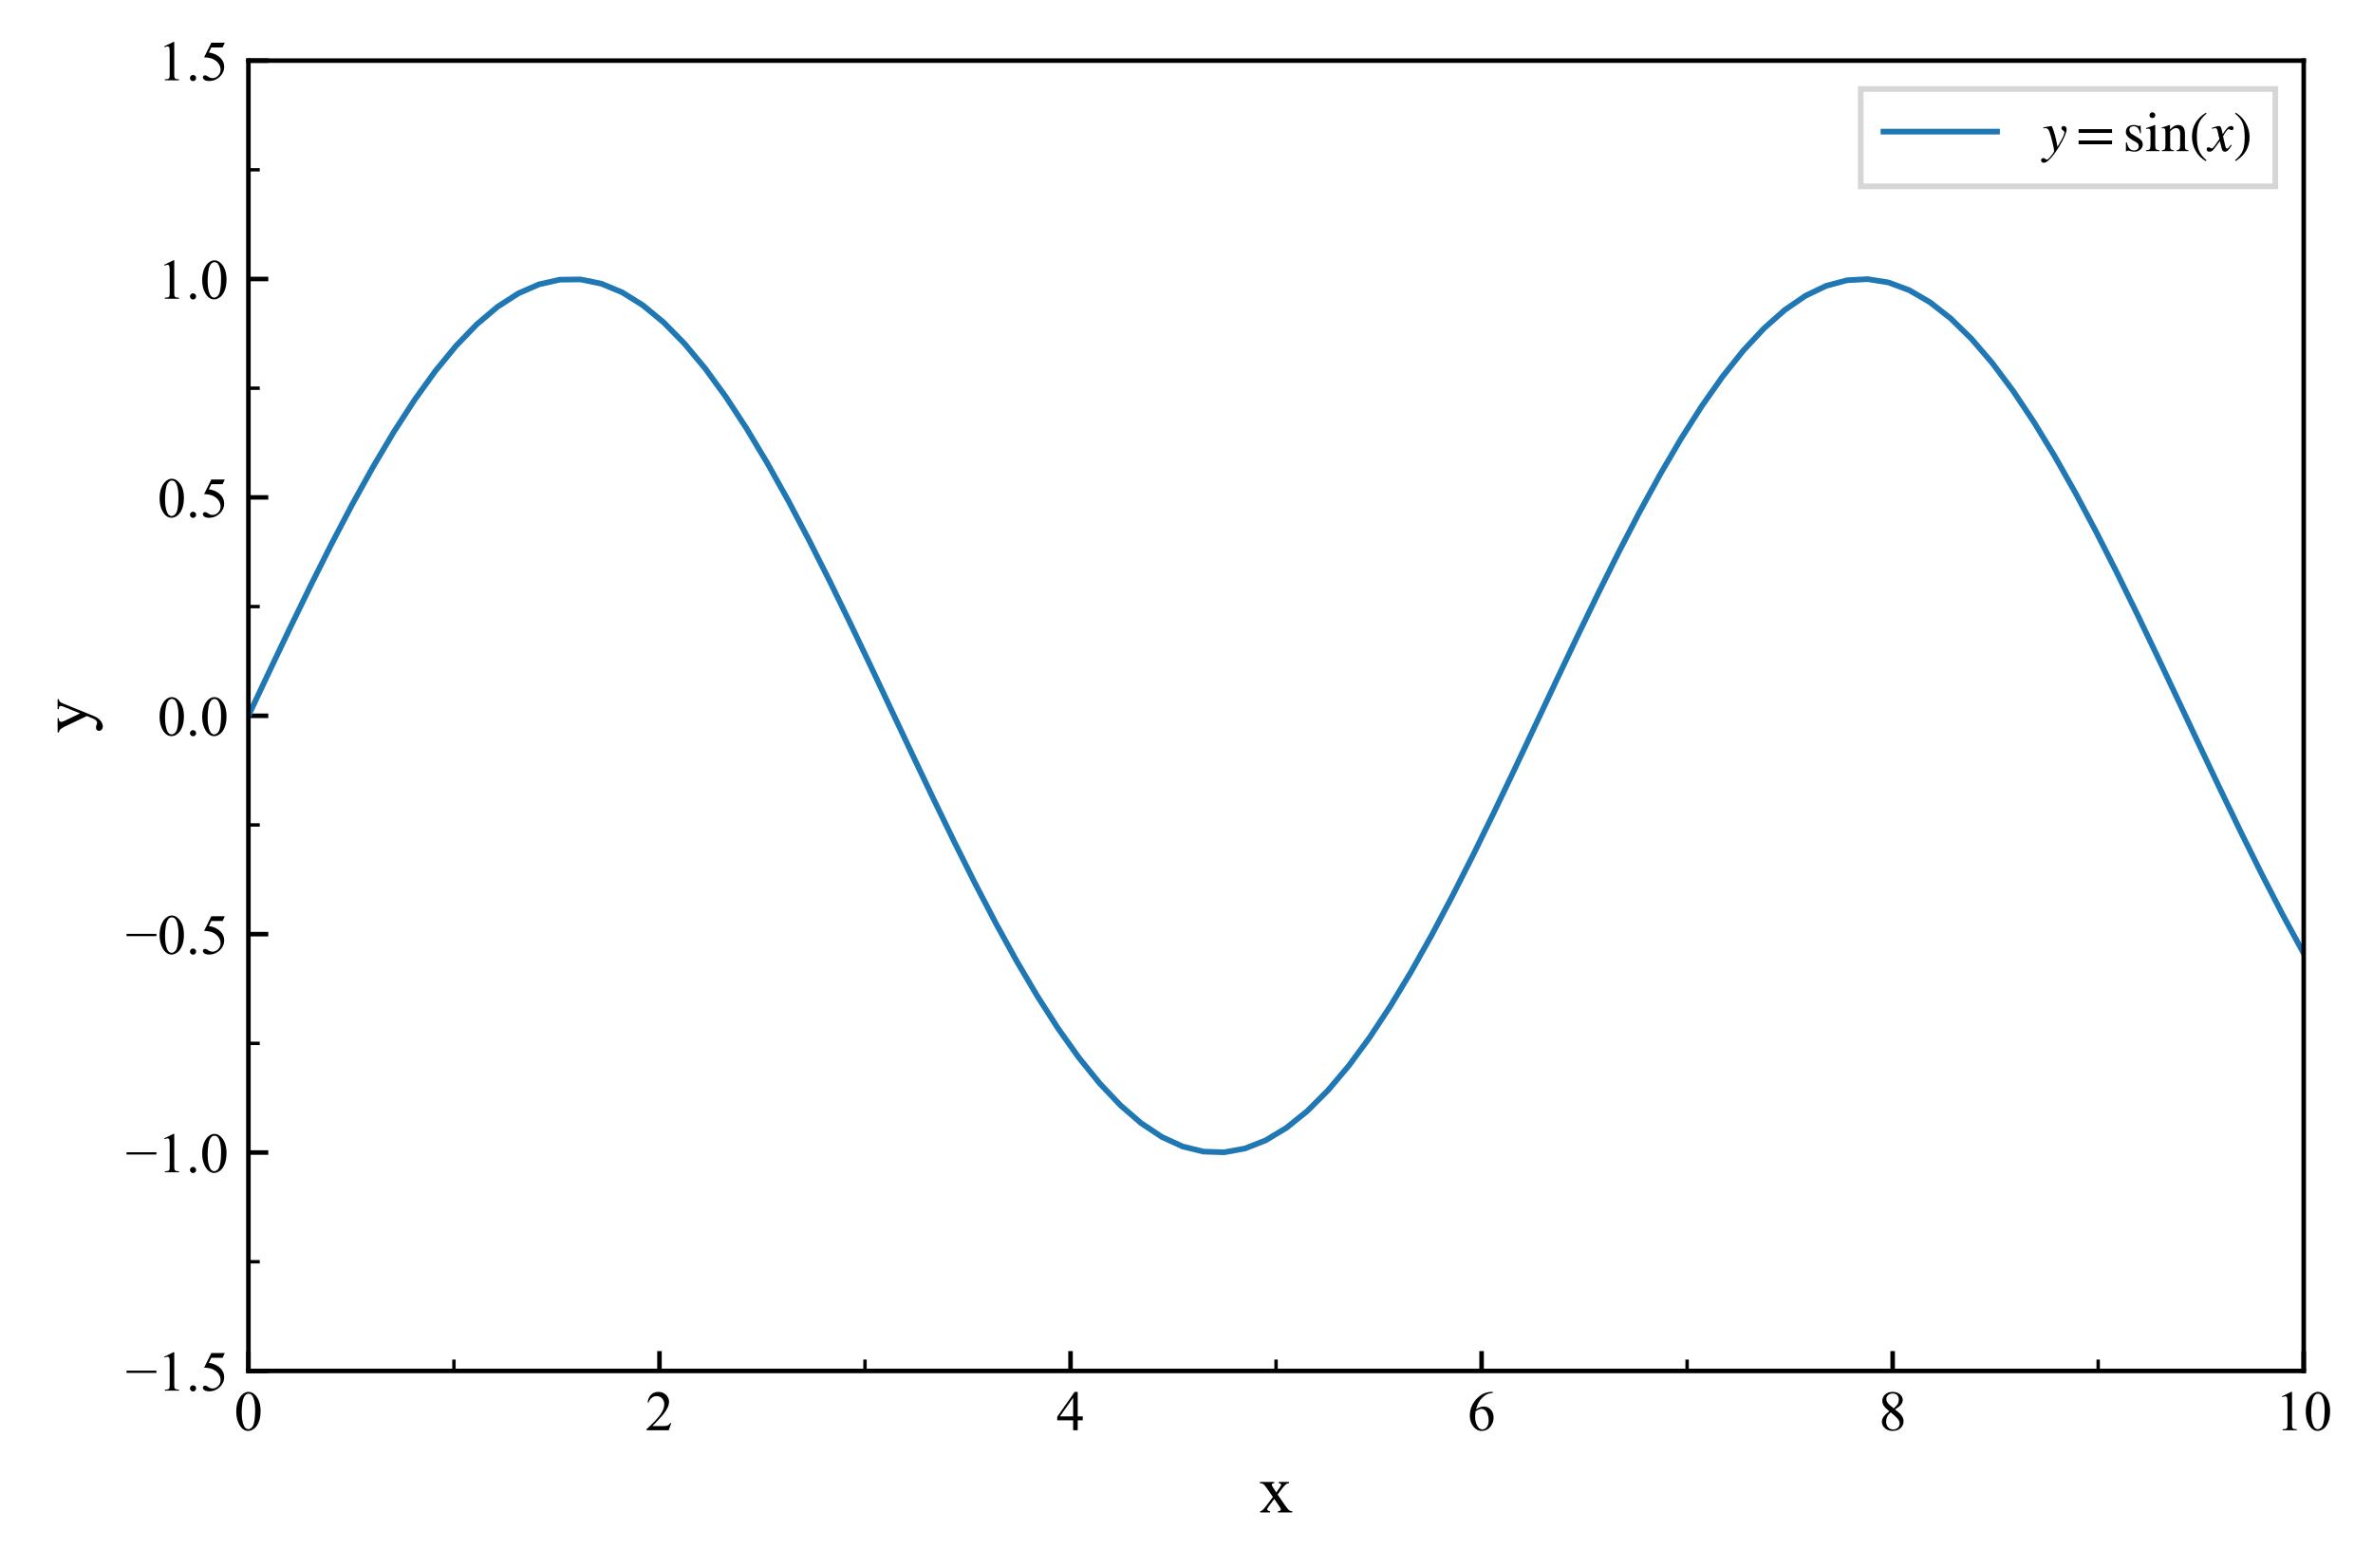
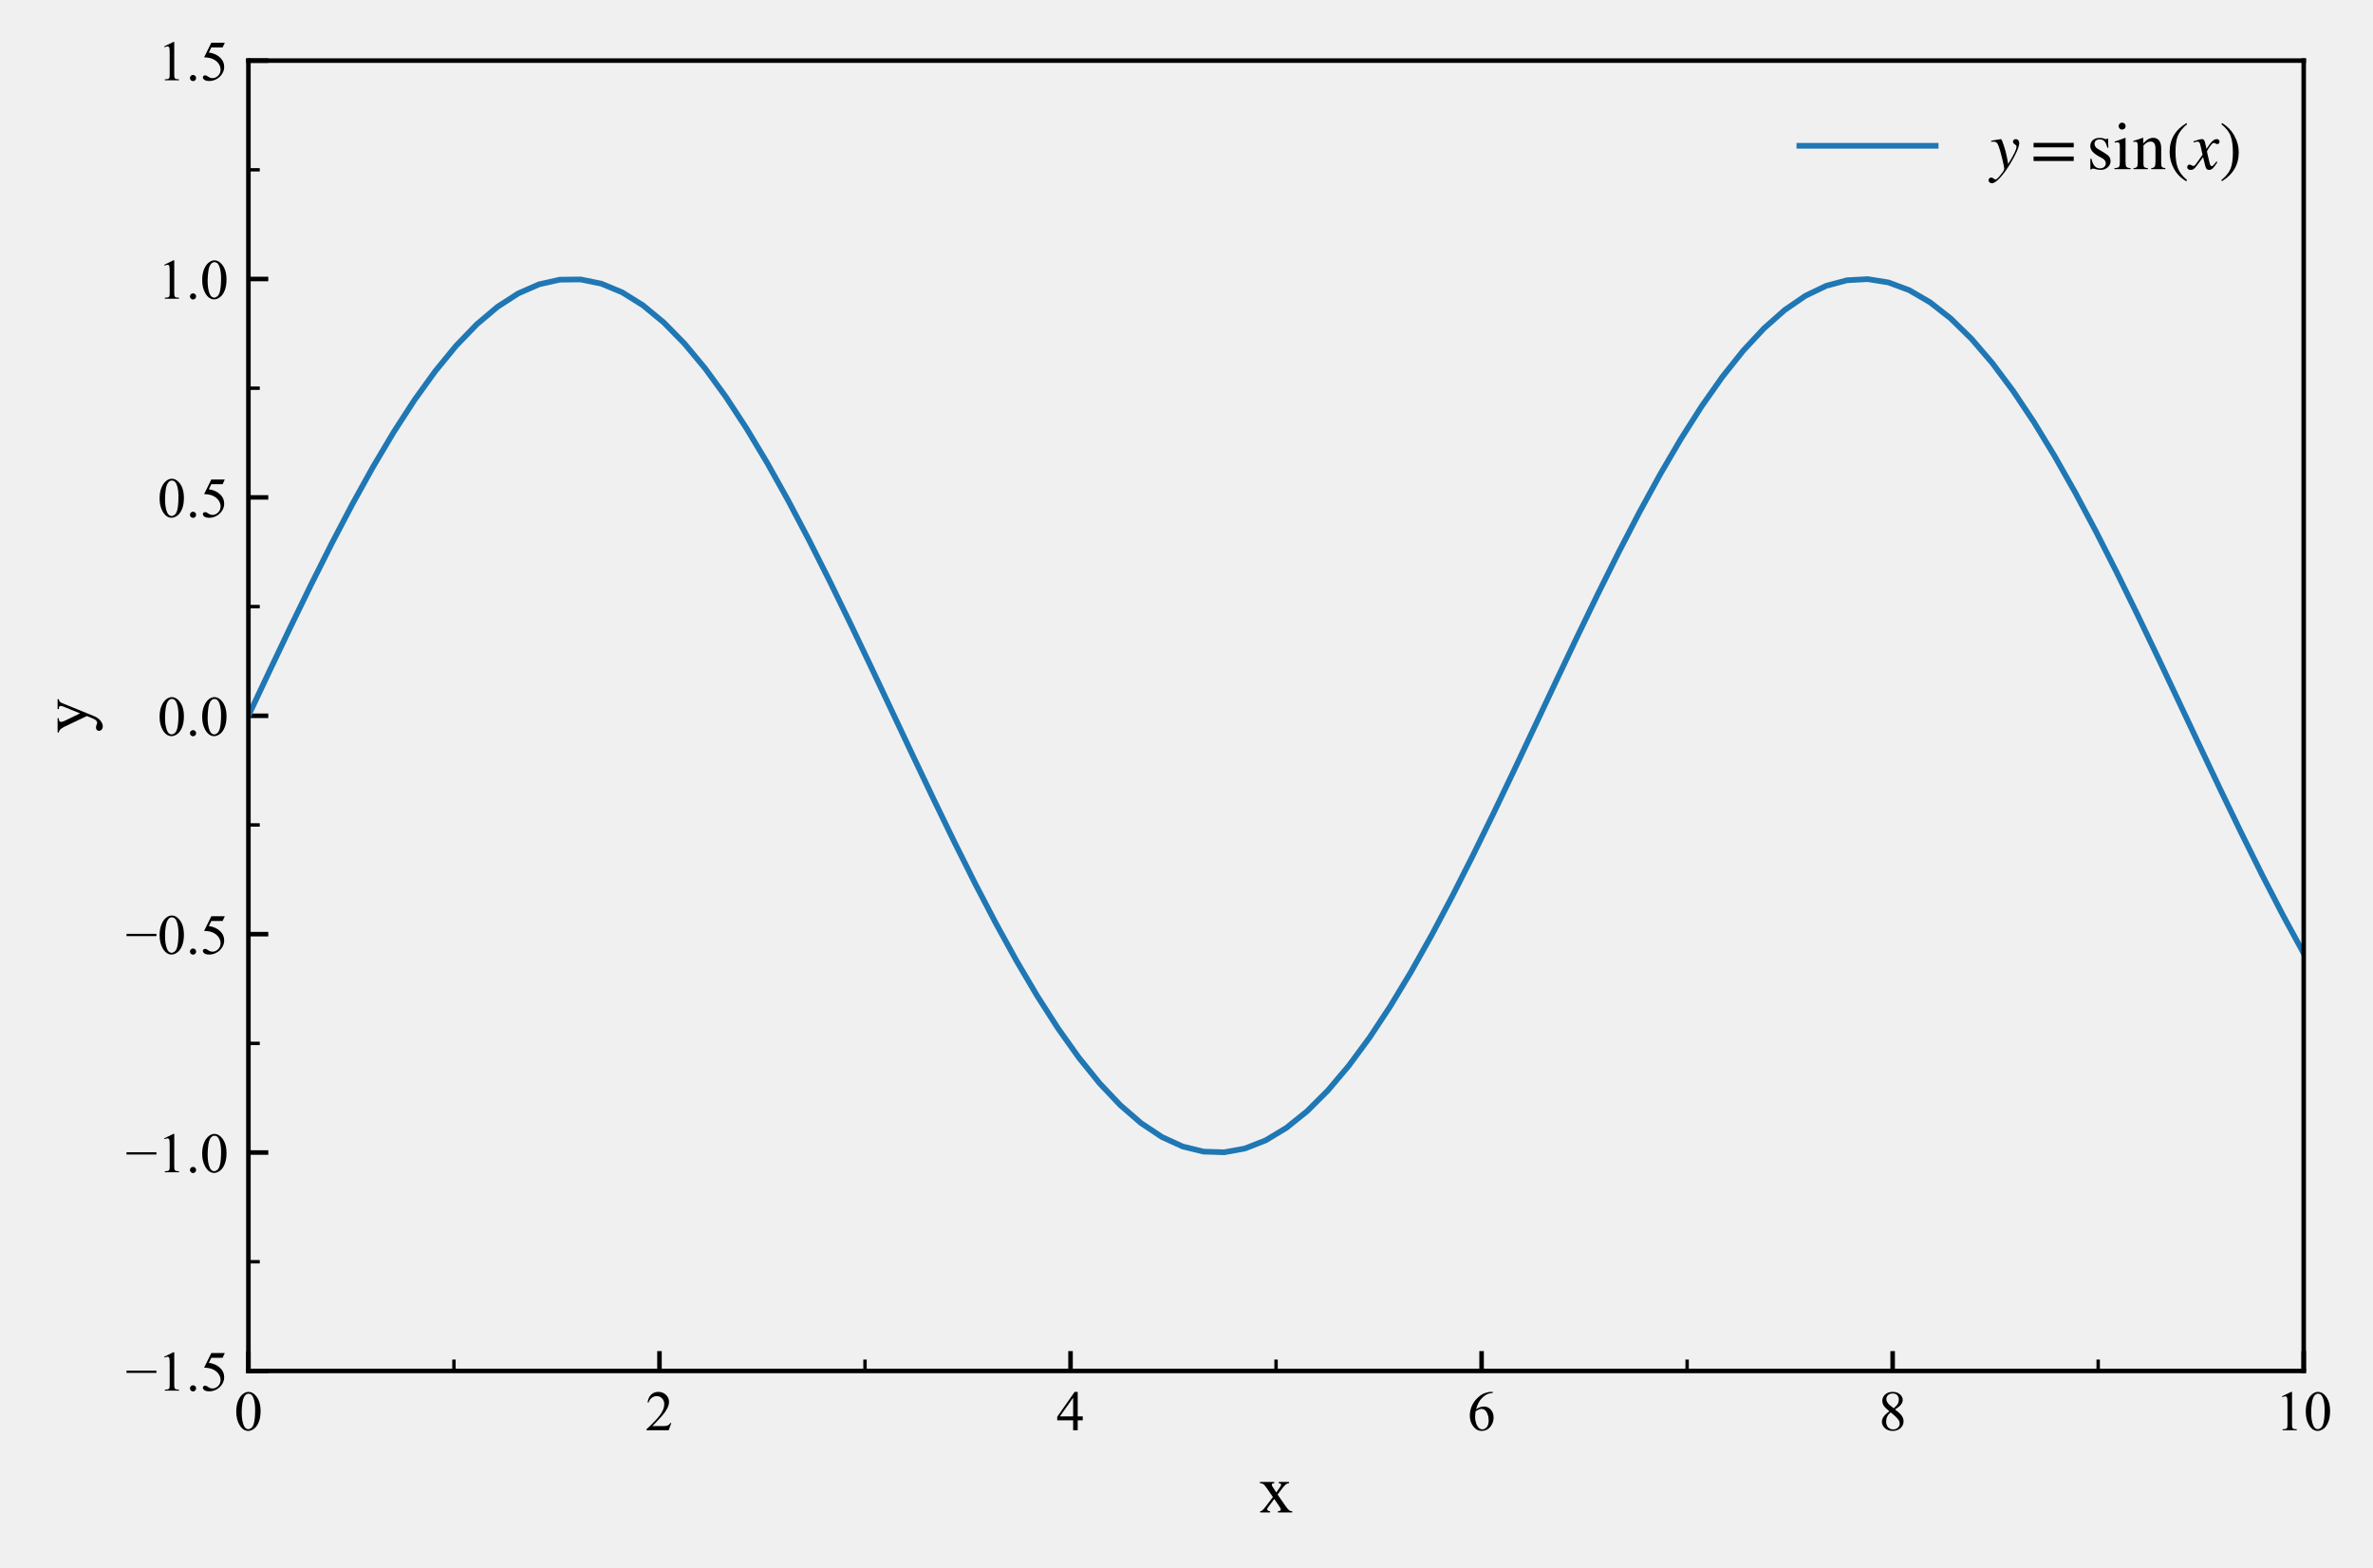
<svg xmlns="http://www.w3.org/2000/svg" xmlns:xlink="http://www.w3.org/1999/xlink" width="417.82pt" height="276.079pt" viewBox="0 0 417.82 276.079" version="1.1">
  <defs>
    <style type="text/css">*{stroke-linejoin: round; stroke-linecap: butt}</style>
  </defs>
  <g id="figure_1">
    <g id="patch_1">
-       <path d="M 0 276.079  L 417.82 276.079  L 417.82 0  L 0 0  z " style="fill: #ffffff" />
+       <path d="M 0 276.079  L 417.82 276.079  L 417.82 0  L 0 0  L 0 276.079  z " style="fill: none" />
    </g>
    <g id="axes_1">
      <g id="patch_2">
-         <path d="M 43.738 241.396  L 405.62 241.396  L 405.62 10.672  L 43.738 10.672  z " style="fill: #ffffff" />
+         <path d="M 43.738 241.396  L 405.62 241.396  L 405.62 10.672  L 43.738 10.672  L 43.738 241.396  z " style="fill: none" />
      </g>
      <g id="matplotlib.axis_1">
        <g id="xtick_1">
          <g id="line2d_1">
            <defs>
-               <path id="mc28b25ee47" d="M 0 0  L 0 -3.5  " style="stroke: #000000; stroke-width: 0.8" />
-             </defs>
-             <g>
-               <use xlink:href="#mc28b25ee47" x="43.738" y="241.396" style="stroke: #000000; stroke-width: 0.8" />
+               <path id="mc86ed6f1ec" d="M 0 0  L 0 -3.5  " style="stroke: #000000; stroke-width: 0.8" />
+             </defs>
+             <g>
+               <use xlink:href="#mc86ed6f1ec" x="43.738" y="241.396" style="stroke: #000000; stroke-width: 0.8" />
            </g>
          </g>
          <g id="text_1">
            <g transform="translate(41.23844 251.8402) scale(0.1 -0.1)">
              <defs>
                <path id="TimesNewRomanPSMT-30" d="M 231 2094  Q 231 2819 450 3342  Q 669 3866 1031 4122  Q 1313 4325 1613 4325  Q 2100 4325 2488 3828  Q 2972 3213 2972 2159  Q 2972 1422 2759 906  Q 2547 391 2217 158  Q 1888 -75 1581 -75  Q 975 -75 572 641  Q 231 1244 231 2094  z M 844 2016  Q 844 1141 1059 588  Q 1238 122 1591 122  Q 1759 122 1940 273  Q 2122 425 2216 781  Q 2359 1319 2359 2297  Q 2359 3022 2209 3506  Q 2097 3866 1919 4016  Q 1791 4119 1609 4119  Q 1397 4119 1231 3928  Q 1006 3669 925 3112  Q 844 2556 844 2016  z " transform="scale(0.015625)" />
              </defs>
              <use xlink:href="#TimesNewRomanPSMT-30" />
            </g>
          </g>
        </g>
        <g id="xtick_2">
          <g id="line2d_2">
            <g>
-               <use xlink:href="#mc28b25ee47" x="116.115" y="241.396" style="stroke: #000000; stroke-width: 0.8" />
+               <use xlink:href="#mc86ed6f1ec" x="116.115" y="241.396" style="stroke: #000000; stroke-width: 0.8" />
            </g>
          </g>
          <g id="text_2">
            <g transform="translate(113.6148 251.8402) scale(0.1 -0.1)">
              <defs>
                <path id="TimesNewRomanPSMT-32" d="M 2934 816  L 2638 0  L 138 0  L 138 116  Q 1241 1122 1691 1759  Q 2141 2397 2141 2925  Q 2141 3328 1894 3587  Q 1647 3847 1303 3847  Q 991 3847 742 3664  Q 494 3481 375 3128  L 259 3128  Q 338 3706 661 4015  Q 984 4325 1469 4325  Q 1984 4325 2329 3994  Q 2675 3663 2675 3213  Q 2675 2891 2525 2569  Q 2294 2063 1775 1497  Q 997 647 803 472  L 1909 472  Q 2247 472 2383 497  Q 2519 522 2628 598  Q 2738 675 2819 816  L 2934 816  z " transform="scale(0.015625)" />
              </defs>
              <use xlink:href="#TimesNewRomanPSMT-32" />
            </g>
          </g>
        </g>
        <g id="xtick_3">
          <g id="line2d_3">
            <g>
-               <use xlink:href="#mc28b25ee47" x="188.491" y="241.396" style="stroke: #000000; stroke-width: 0.8" />
+               <use xlink:href="#mc86ed6f1ec" x="188.491" y="241.396" style="stroke: #000000; stroke-width: 0.8" />
            </g>
          </g>
          <g id="text_3">
            <g transform="translate(185.9912 251.8402) scale(0.1 -0.1)">
              <defs>
                <path id="TimesNewRomanPSMT-34" d="M 2978 1563  L 2978 1119  L 2409 1119  L 2409 0  L 1894 0  L 1894 1119  L 100 1119  L 100 1519  L 2066 4325  L 2409 4325  L 2409 1563  L 2978 1563  z M 1894 1563  L 1894 3666  L 406 1563  L 1894 1563  z " transform="scale(0.015625)" />
              </defs>
              <use xlink:href="#TimesNewRomanPSMT-34" />
            </g>
          </g>
        </g>
        <g id="xtick_4">
          <g id="line2d_4">
            <g>
-               <use xlink:href="#mc28b25ee47" x="260.868" y="241.396" style="stroke: #000000; stroke-width: 0.8" />
+               <use xlink:href="#mc86ed6f1ec" x="260.868" y="241.396" style="stroke: #000000; stroke-width: 0.8" />
            </g>
          </g>
          <g id="text_4">
            <g transform="translate(258.3675 251.8402) scale(0.1 -0.1)">
              <defs>
                <path id="TimesNewRomanPSMT-36" d="M 2869 4325  L 2869 4209  Q 2456 4169 2195 4045  Q 1934 3922 1679 3669  Q 1425 3416 1258 3105  Q 1091 2794 978 2366  Q 1428 2675 1881 2675  Q 2316 2675 2634 2325  Q 2953 1975 2953 1425  Q 2953 894 2631 456  Q 2244 -75 1606 -75  Q 1172 -75 869 213  Q 275 772 275 1663  Q 275 2231 503 2743  Q 731 3256 1154 3653  Q 1578 4050 1965 4187  Q 2353 4325 2688 4325  L 2869 4325  z M 925 2138  Q 869 1716 869 1456  Q 869 1156 980 804  Q 1091 453 1309 247  Q 1469 100 1697 100  Q 1969 100 2183 356  Q 2397 613 2397 1088  Q 2397 1622 2184 2012  Q 1972 2403 1581 2403  Q 1463 2403 1327 2353  Q 1191 2303 925 2138  z " transform="scale(0.015625)" />
              </defs>
              <use xlink:href="#TimesNewRomanPSMT-36" />
            </g>
          </g>
        </g>
        <g id="xtick_5">
          <g id="line2d_5">
            <g>
-               <use xlink:href="#mc28b25ee47" x="333.244" y="241.396" style="stroke: #000000; stroke-width: 0.8" />
+               <use xlink:href="#mc86ed6f1ec" x="333.244" y="241.396" style="stroke: #000000; stroke-width: 0.8" />
            </g>
          </g>
          <g id="text_5">
            <g transform="translate(330.7439 251.8402) scale(0.1 -0.1)">
              <defs>
                <path id="TimesNewRomanPSMT-38" d="M 1228 2134  Q 725 2547 579 2797  Q 434 3047 434 3316  Q 434 3728 753 4026  Q 1072 4325 1600 4325  Q 2113 4325 2425 4047  Q 2738 3769 2738 3413  Q 2738 3175 2569 2928  Q 2400 2681 1866 2347  Q 2416 1922 2594 1678  Q 2831 1359 2831 1006  Q 2831 559 2490 242  Q 2150 -75 1597 -75  Q 994 -75 656 303  Q 388 606 388 966  Q 388 1247 577 1523  Q 766 1800 1228 2134  z M 1719 2469  Q 2094 2806 2194 3001  Q 2294 3197 2294 3444  Q 2294 3772 2109 3958  Q 1925 4144 1606 4144  Q 1288 4144 1088 3959  Q 888 3775 888 3528  Q 888 3366 970 3203  Q 1053 3041 1206 2894  L 1719 2469  z M 1375 2016  Q 1116 1797 991 1539  Q 866 1281 866 981  Q 866 578 1086 336  Q 1306 94 1647 94  Q 1984 94 2187 284  Q 2391 475 2391 747  Q 2391 972 2272 1150  Q 2050 1481 1375 2016  z " transform="scale(0.015625)" />
              </defs>
              <use xlink:href="#TimesNewRomanPSMT-38" />
            </g>
          </g>
        </g>
        <g id="xtick_6">
          <g id="line2d_6">
            <g>
-               <use xlink:href="#mc28b25ee47" x="405.62" y="241.396" style="stroke: #000000; stroke-width: 0.8" />
+               <use xlink:href="#mc86ed6f1ec" x="405.62" y="241.396" style="stroke: #000000; stroke-width: 0.8" />
            </g>
          </g>
          <g id="text_6">
            <g transform="translate(400.6203 251.8402) scale(0.1 -0.1)">
              <defs>
                <path id="TimesNewRomanPSMT-31" d="M 750 3822  L 1781 4325  L 1884 4325  L 1884 747  Q 1884 391 1914 303  Q 1944 216 2037 169  Q 2131 122 2419 116  L 2419 0  L 825 0  L 825 116  Q 1125 122 1212 167  Q 1300 213 1334 289  Q 1369 366 1369 747  L 1369 3034  Q 1369 3497 1338 3628  Q 1316 3728 1258 3775  Q 1200 3822 1119 3822  Q 1003 3822 797 3725  L 750 3822  z " transform="scale(0.015625)" />
              </defs>
              <use xlink:href="#TimesNewRomanPSMT-31" />
              <use xlink:href="#TimesNewRomanPSMT-30" transform="translate(50 0)" />
            </g>
          </g>
        </g>
        <g id="xtick_7">
          <g id="line2d_7">
            <defs>
-               <path id="m0ced764f3e" d="M 0 0  L 0 -2  " style="stroke: #000000; stroke-width: 0.6" />
-             </defs>
-             <g>
-               <use xlink:href="#m0ced764f3e" x="79.927" y="241.396" style="stroke: #000000; stroke-width: 0.6" />
+               <path id="ma072819c16" d="M 0 0  L 0 -2  " style="stroke: #000000; stroke-width: 0.6" />
+             </defs>
+             <g>
+               <use xlink:href="#ma072819c16" x="79.927" y="241.396" style="stroke: #000000; stroke-width: 0.6" />
            </g>
          </g>
        </g>
        <g id="xtick_8">
          <g id="line2d_8">
            <g>
-               <use xlink:href="#m0ced764f3e" x="152.303" y="241.396" style="stroke: #000000; stroke-width: 0.6" />
+               <use xlink:href="#ma072819c16" x="152.303" y="241.396" style="stroke: #000000; stroke-width: 0.6" />
            </g>
          </g>
        </g>
        <g id="xtick_9">
          <g id="line2d_9">
            <g>
-               <use xlink:href="#m0ced764f3e" x="224.679" y="241.396" style="stroke: #000000; stroke-width: 0.6" />
+               <use xlink:href="#ma072819c16" x="224.679" y="241.396" style="stroke: #000000; stroke-width: 0.6" />
            </g>
          </g>
        </g>
        <g id="xtick_10">
          <g id="line2d_10">
            <g>
-               <use xlink:href="#m0ced764f3e" x="297.056" y="241.396" style="stroke: #000000; stroke-width: 0.6" />
+               <use xlink:href="#ma072819c16" x="297.056" y="241.396" style="stroke: #000000; stroke-width: 0.6" />
            </g>
          </g>
        </g>
        <g id="xtick_11">
          <g id="line2d_11">
            <g>
-               <use xlink:href="#m0ced764f3e" x="369.432" y="241.396" style="stroke: #000000; stroke-width: 0.6" />
+               <use xlink:href="#ma072819c16" x="369.432" y="241.396" style="stroke: #000000; stroke-width: 0.6" />
            </g>
          </g>
        </g>
        <g id="text_7">
          <g transform="translate(221.6794 266.3118) scale(0.12 -0.12)">
            <defs>
              <path id="TimesNewRomanPSMT-78" d="M 84 2863  L 1431 2863  L 1431 2747  Q 1303 2747 1251 2703  Q 1200 2659 1200 2588  Q 1200 2513 1309 2356  Q 1344 2306 1413 2200  L 1616 1875  L 1850 2200  Q 2075 2509 2075 2591  Q 2075 2656 2022 2701  Q 1969 2747 1850 2747  L 1850 2863  L 2819 2863  L 2819 2747  Q 2666 2738 2553 2663  Q 2400 2556 2134 2200  L 1744 1678  L 2456 653  Q 2719 275 2831 198  Q 2944 122 3122 113  L 3122 0  L 1772 0  L 1772 113  Q 1913 113 1991 175  Q 2050 219 2050 291  Q 2050 363 1850 653  L 1431 1266  L 972 653  Q 759 369 759 316  Q 759 241 829 180  Q 900 119 1041 113  L 1041 0  L 106 0  L 106 113  Q 219 128 303 191  Q 422 281 703 653  L 1303 1450  L 759 2238  Q 528 2575 401 2661  Q 275 2747 84 2747  L 84 2863  z " transform="scale(0.015625)" />
            </defs>
            <use xlink:href="#TimesNewRomanPSMT-78" />
          </g>
        </g>
      </g>
      <g id="matplotlib.axis_2">
        <g id="ytick_1">
          <g id="line2d_12">
            <defs>
-               <path id="m8140460aea" d="M 0 0  L 3.5 0  " style="stroke: #000000; stroke-width: 0.8" />
-             </defs>
-             <g>
-               <use xlink:href="#m8140460aea" x="43.738" y="241.396" style="stroke: #000000; stroke-width: 0.8" />
+               <path id="m473daa9d2e" d="M 0 0  L 3.5 0  " style="stroke: #000000; stroke-width: 0.8" />
+             </defs>
+             <g>
+               <use xlink:href="#m473daa9d2e" x="43.738" y="241.396" style="stroke: #000000; stroke-width: 0.8" />
            </g>
          </g>
          <g id="text_8">
            <g transform="translate(22.09937 244.8683) scale(0.1 -0.1)">
              <defs>
                <path id="TimesNewRomanPSMT-2212" d="M 3484 2000  L 116 2000  L 116 2256  L 3484 2256  L 3484 2000  z " transform="scale(0.015625)" />
                <path id="TimesNewRomanPSMT-2e" d="M 800 606  Q 947 606 1047 504  Q 1147 403 1147 259  Q 1147 116 1045 14  Q 944 -88 800 -88  Q 656 -88 554 14  Q 453 116 453 259  Q 453 406 554 506  Q 656 606 800 606  z " transform="scale(0.015625)" />
                <path id="TimesNewRomanPSMT-35" d="M 2778 4238  L 2534 3706  L 1259 3706  L 981 3138  Q 1809 3016 2294 2522  Q 2709 2097 2709 1522  Q 2709 1188 2573 903  Q 2438 619 2231 419  Q 2025 219 1772 97  Q 1413 -75 1034 -75  Q 653 -75 479 54  Q 306 184 306 341  Q 306 428 378 495  Q 450 563 559 563  Q 641 563 702 538  Q 763 513 909 409  Q 1144 247 1384 247  Q 1750 247 2026 523  Q 2303 800 2303 1197  Q 2303 1581 2056 1914  Q 1809 2247 1375 2428  Q 1034 2569 447 2591  L 1259 4238  L 2778 4238  z " transform="scale(0.015625)" />
              </defs>
              <use xlink:href="#TimesNewRomanPSMT-2212" />
              <use xlink:href="#TimesNewRomanPSMT-31" transform="translate(56.39648 0)" />
              <use xlink:href="#TimesNewRomanPSMT-2e" transform="translate(106.3965 0)" />
              <use xlink:href="#TimesNewRomanPSMT-35" transform="translate(131.3965 0)" />
            </g>
          </g>
        </g>
        <g id="ytick_2">
          <g id="line2d_13">
            <g>
-               <use xlink:href="#m8140460aea" x="43.738" y="202.942" style="stroke: #000000; stroke-width: 0.8" />
+               <use xlink:href="#m473daa9d2e" x="43.738" y="202.942" style="stroke: #000000; stroke-width: 0.8" />
            </g>
          </g>
          <g id="text_9">
            <g transform="translate(22.09937 206.4142) scale(0.1 -0.1)">
              <use xlink:href="#TimesNewRomanPSMT-2212" />
              <use xlink:href="#TimesNewRomanPSMT-31" transform="translate(56.39648 0)" />
              <use xlink:href="#TimesNewRomanPSMT-2e" transform="translate(106.3965 0)" />
              <use xlink:href="#TimesNewRomanPSMT-30" transform="translate(131.3965 0)" />
            </g>
          </g>
        </g>
        <g id="ytick_3">
          <g id="line2d_14">
            <g>
-               <use xlink:href="#m8140460aea" x="43.738" y="164.488" style="stroke: #000000; stroke-width: 0.8" />
+               <use xlink:href="#m473daa9d2e" x="43.738" y="164.488" style="stroke: #000000; stroke-width: 0.8" />
            </g>
          </g>
          <g id="text_10">
            <g transform="translate(22.09937 167.9601) scale(0.1 -0.1)">
              <use xlink:href="#TimesNewRomanPSMT-2212" />
              <use xlink:href="#TimesNewRomanPSMT-30" transform="translate(56.39648 0)" />
              <use xlink:href="#TimesNewRomanPSMT-2e" transform="translate(106.3965 0)" />
              <use xlink:href="#TimesNewRomanPSMT-35" transform="translate(131.3965 0)" />
            </g>
          </g>
        </g>
        <g id="ytick_4">
          <g id="line2d_15">
            <g>
-               <use xlink:href="#m8140460aea" x="43.738" y="126.034" style="stroke: #000000; stroke-width: 0.8" />
+               <use xlink:href="#m473daa9d2e" x="43.738" y="126.034" style="stroke: #000000; stroke-width: 0.8" />
            </g>
          </g>
          <g id="text_11">
            <g transform="translate(27.73844 129.506) scale(0.1 -0.1)">
              <use xlink:href="#TimesNewRomanPSMT-30" />
              <use xlink:href="#TimesNewRomanPSMT-2e" transform="translate(50 0)" />
              <use xlink:href="#TimesNewRomanPSMT-30" transform="translate(75 0)" />
            </g>
          </g>
        </g>
        <g id="ytick_5">
          <g id="line2d_16">
            <g>
-               <use xlink:href="#m8140460aea" x="43.738" y="87.58" style="stroke: #000000; stroke-width: 0.8" />
+               <use xlink:href="#m473daa9d2e" x="43.738" y="87.58" style="stroke: #000000; stroke-width: 0.8" />
            </g>
          </g>
          <g id="text_12">
            <g transform="translate(27.73844 91.05194) scale(0.1 -0.1)">
              <use xlink:href="#TimesNewRomanPSMT-30" />
              <use xlink:href="#TimesNewRomanPSMT-2e" transform="translate(50 0)" />
              <use xlink:href="#TimesNewRomanPSMT-35" transform="translate(75 0)" />
            </g>
          </g>
        </g>
        <g id="ytick_6">
          <g id="line2d_17">
            <g>
-               <use xlink:href="#m8140460aea" x="43.738" y="49.126" style="stroke: #000000; stroke-width: 0.8" />
+               <use xlink:href="#m473daa9d2e" x="43.738" y="49.126" style="stroke: #000000; stroke-width: 0.8" />
            </g>
          </g>
          <g id="text_13">
            <g transform="translate(27.73844 52.59784) scale(0.1 -0.1)">
              <use xlink:href="#TimesNewRomanPSMT-31" />
              <use xlink:href="#TimesNewRomanPSMT-2e" transform="translate(50 0)" />
              <use xlink:href="#TimesNewRomanPSMT-30" transform="translate(75 0)" />
            </g>
          </g>
        </g>
        <g id="ytick_7">
          <g id="line2d_18">
            <g>
-               <use xlink:href="#m8140460aea" x="43.738" y="10.672" style="stroke: #000000; stroke-width: 0.8" />
+               <use xlink:href="#m473daa9d2e" x="43.738" y="10.672" style="stroke: #000000; stroke-width: 0.8" />
            </g>
          </g>
          <g id="text_14">
            <g transform="translate(27.73844 14.14375) scale(0.1 -0.1)">
              <use xlink:href="#TimesNewRomanPSMT-31" />
              <use xlink:href="#TimesNewRomanPSMT-2e" transform="translate(50 0)" />
              <use xlink:href="#TimesNewRomanPSMT-35" transform="translate(75 0)" />
            </g>
          </g>
        </g>
        <g id="ytick_8">
          <g id="line2d_19">
            <defs>
-               <path id="m809d545ffa" d="M 0 0  L 2 0  " style="stroke: #000000; stroke-width: 0.6" />
-             </defs>
-             <g>
-               <use xlink:href="#m809d545ffa" x="43.738" y="222.169" style="stroke: #000000; stroke-width: 0.6" />
+               <path id="m7a5caeb94a" d="M 0 0  L 2 0  " style="stroke: #000000; stroke-width: 0.6" />
+             </defs>
+             <g>
+               <use xlink:href="#m7a5caeb94a" x="43.738" y="222.169" style="stroke: #000000; stroke-width: 0.6" />
            </g>
          </g>
        </g>
        <g id="ytick_9">
          <g id="line2d_20">
            <g>
-               <use xlink:href="#m809d545ffa" x="43.738" y="183.715" style="stroke: #000000; stroke-width: 0.6" />
+               <use xlink:href="#m7a5caeb94a" x="43.738" y="183.715" style="stroke: #000000; stroke-width: 0.6" />
            </g>
          </g>
        </g>
        <g id="ytick_10">
          <g id="line2d_21">
            <g>
-               <use xlink:href="#m809d545ffa" x="43.738" y="145.261" style="stroke: #000000; stroke-width: 0.6" />
+               <use xlink:href="#m7a5caeb94a" x="43.738" y="145.261" style="stroke: #000000; stroke-width: 0.6" />
            </g>
          </g>
        </g>
        <g id="ytick_11">
          <g id="line2d_22">
            <g>
-               <use xlink:href="#m809d545ffa" x="43.738" y="106.807" style="stroke: #000000; stroke-width: 0.6" />
+               <use xlink:href="#m7a5caeb94a" x="43.738" y="106.807" style="stroke: #000000; stroke-width: 0.6" />
            </g>
          </g>
        </g>
        <g id="ytick_12">
          <g id="line2d_23">
            <g>
-               <use xlink:href="#m809d545ffa" x="43.738" y="68.353" style="stroke: #000000; stroke-width: 0.6" />
+               <use xlink:href="#m7a5caeb94a" x="43.738" y="68.353" style="stroke: #000000; stroke-width: 0.6" />
            </g>
          </g>
        </g>
        <g id="ytick_13">
          <g id="line2d_24">
            <g>
-               <use xlink:href="#m809d545ffa" x="43.738" y="29.899" style="stroke: #000000; stroke-width: 0.6" />
+               <use xlink:href="#m7a5caeb94a" x="43.738" y="29.899" style="stroke: #000000; stroke-width: 0.6" />
            </g>
          </g>
        </g>
        <g id="text_15">
          <g transform="translate(15.51 129.0342) rotate(-90) scale(0.12 -0.12)">
            <defs>
              <path id="TimesNewRomanPSMT-79" d="M 38 2863  L 1372 2863  L 1372 2747  L 1306 2747  Q 1166 2747 1095 2686  Q 1025 2625 1025 2534  Q 1025 2413 1128 2197  L 1825 753  L 2466 2334  Q 2519 2463 2519 2588  Q 2519 2644 2497 2672  Q 2472 2706 2419 2726  Q 2366 2747 2231 2747  L 2231 2863  L 3163 2863  L 3163 2747  Q 3047 2734 2984 2696  Q 2922 2659 2847 2556  Q 2819 2513 2741 2316  L 1575 -541  Q 1406 -956 1132 -1168  Q 859 -1381 606 -1381  Q 422 -1381 303 -1275  Q 184 -1169 184 -1031  Q 184 -900 270 -820  Q 356 -741 506 -741  Q 609 -741 788 -809  Q 913 -856 944 -856  Q 1038 -856 1148 -759  Q 1259 -663 1372 -384  L 1575 113  L 547 2272  Q 500 2369 397 2513  Q 319 2622 269 2659  Q 197 2709 38 2747  L 38 2863  z " transform="scale(0.015625)" />
            </defs>
            <use xlink:href="#TimesNewRomanPSMT-79" />
          </g>
        </g>
      </g>
      <g id="line2d_25">
-         <path d="M 43.738 126.034  L 47.394 118.279  L 51.049 110.603  L 54.705 103.084  L 58.36 95.799  L 62.015 88.822  L 65.671 82.225  L 69.326 76.074  L 72.981 70.432  L 76.637 65.358  L 80.292 60.902  L 83.948 57.11  L 87.603 54.02  L 91.258 51.665  L 94.914 50.068  L 98.569 49.245  L 102.224 49.205  L 105.88 49.948  L 109.535 51.467  L 113.191 53.746  L 116.846 56.763  L 120.501 60.485  L 124.157 64.875  L 127.812 69.889  L 131.467 75.475  L 135.123 81.577  L 138.778 88.132  L 142.433 95.073  L 146.089 102.33  L 149.744 109.829  L 153.4 117.493  L 157.055 125.244  L 160.71 133.003  L 164.366 140.69  L 168.021 148.229  L 171.676 155.541  L 175.332 162.552  L 178.987 169.192  L 182.643 175.391  L 186.298 181.087  L 189.953 186.222  L 193.609 190.743  L 197.264 194.604  L 200.919 197.767  L 204.575 200.198  L 208.23 201.873  L 211.886 202.775  L 215.541 202.895  L 219.196 202.231  L 222.852 200.791  L 226.507 198.588  L 230.162 195.646  L 233.818 191.994  L 237.473 187.669  L 241.129 182.716  L 244.784 177.186  L 248.439 171.134  L 252.095 164.622  L 255.75 157.717  L 259.405 150.489  L 263.061 143.011  L 266.716 135.361  L 270.372 127.615  L 274.027 119.853  L 277.682 112.155  L 281.338 104.598  L 284.993 97.259  L 288.648 90.214  L 292.304 83.533  L 295.959 77.286  L 299.614 71.536  L 303.27 66.342  L 306.925 61.756  L 310.581 57.826  L 314.236 54.59  L 317.891 52.083  L 321.547 50.33  L 325.202 49.349  L 328.857 49.15  L 332.513 49.734  L 336.168 51.096  L 339.824 53.222  L 343.479 56.09  L 347.134 59.672  L 350.79 63.93  L 354.445 68.821  L 358.1 74.295  L 361.756 80.296  L 365.411 86.764  L 369.067 93.633  L 372.722 100.831  L 376.377 108.287  L 380.033 115.923  L 383.688 123.663  L 387.343 131.426  L 390.999 139.135  L 394.654 146.71  L 398.31 154.075  L 401.965 161.153  L 405.62 167.874  " clip-path="url(#pdf9edc233e)" style="fill: none; stroke: #1f77b4; stroke-linecap: square" />
+         <path d="M 43.738 126.034  L 47.394 118.279  L 51.049 110.603  L 54.705 103.084  L 58.36 95.799  L 62.015 88.822  L 65.671 82.225  L 69.326 76.074  L 72.981 70.432  L 76.637 65.358  L 80.292 60.902  L 83.948 57.11  L 87.603 54.02  L 91.258 51.665  L 94.914 50.068  L 98.569 49.245  L 102.224 49.205  L 105.88 49.948  L 109.535 51.467  L 113.191 53.746  L 116.846 56.763  L 120.501 60.485  L 124.157 64.875  L 127.812 69.889  L 131.467 75.475  L 135.123 81.577  L 138.778 88.132  L 142.433 95.073  L 146.089 102.33  L 149.744 109.829  L 153.4 117.493  L 157.055 125.244  L 160.71 133.003  L 164.366 140.69  L 168.021 148.229  L 171.676 155.541  L 175.332 162.552  L 178.987 169.192  L 182.643 175.391  L 186.298 181.087  L 189.953 186.222  L 193.609 190.743  L 197.264 194.604  L 200.919 197.767  L 204.575 200.198  L 208.23 201.873  L 211.886 202.775  L 215.541 202.895  L 219.196 202.231  L 222.852 200.791  L 226.507 198.588  L 230.162 195.646  L 233.818 191.994  L 237.473 187.669  L 241.129 182.716  L 244.784 177.186  L 248.439 171.134  L 252.095 164.622  L 255.75 157.717  L 259.405 150.489  L 263.061 143.011  L 266.716 135.361  L 270.372 127.615  L 274.027 119.853  L 277.682 112.155  L 281.338 104.598  L 284.993 97.259  L 288.648 90.214  L 292.304 83.533  L 295.959 77.286  L 299.614 71.536  L 303.27 66.342  L 306.925 61.756  L 310.581 57.826  L 314.236 54.59  L 317.891 52.083  L 321.547 50.33  L 325.202 49.349  L 328.857 49.15  L 332.513 49.734  L 336.168 51.096  L 339.824 53.222  L 343.479 56.09  L 347.134 59.672  L 350.79 63.93  L 354.445 68.821  L 358.1 74.295  L 361.756 80.296  L 365.411 86.764  L 369.067 93.633  L 372.722 100.831  L 376.377 108.287  L 380.033 115.923  L 383.688 123.663  L 387.343 131.426  L 390.999 139.135  L 394.654 146.71  L 398.31 154.075  L 401.965 161.153  L 405.62 167.874  " clip-path="url(#p90a9011a02)" style="fill: none; stroke: #1f77b4; stroke-linecap: square" />
      </g>
      <g id="patch_3">
        <path d="M 43.738 241.396  L 43.738 10.672  " style="fill: none; stroke: #000000; stroke-width: 0.8; stroke-linejoin: miter; stroke-linecap: square" />
      </g>
      <g id="patch_4">
        <path d="M 405.62 241.396  L 405.62 10.672  " style="fill: none; stroke: #000000; stroke-width: 0.8; stroke-linejoin: miter; stroke-linecap: square" />
      </g>
      <g id="patch_5">
        <path d="M 43.738 241.396  L 405.62 241.396  " style="fill: none; stroke: #000000; stroke-width: 0.8; stroke-linejoin: miter; stroke-linecap: square" />
      </g>
      <g id="patch_6">
        <path d="M 43.738 10.672  L 405.62 10.672  " style="fill: none; stroke: #000000; stroke-width: 0.8; stroke-linejoin: miter; stroke-linecap: square" />
      </g>
      <g id="legend_1">
-         <g id="patch_7">
-           <path d="M 327.62 32.811  L 400.62 32.811  L 400.62 15.672  L 327.62 15.672  z " style="fill: #ffffff; opacity: 0.8; stroke: #cccccc; stroke-linejoin: miter" />
-         </g>
        <g id="line2d_26">
-           <path d="M 331.62 23.172  L 341.62 23.172  L 351.62 23.172  " style="fill: none; stroke: #1f77b4; stroke-linecap: square" />
+           <path d="M 316.82 25.672  L 328.82 25.672  L 340.82 25.672  " style="fill: none; stroke: #1f77b4; stroke-linecap: square" />
        </g>
        <g id="text_16">
-           <g transform="translate(359.6203 26.67188) scale(0.1 -0.1)">
+           <g transform="translate(350.4203 29.87187) scale(0.12 -0.12)">
            <defs>
              <path id="STIXGeneral-Italic-79" d="M 1555 1190  L 1690 486  Q 2118 1190 2294 1558  Q 2470 1926 2470 2131  Q 2470 2234 2304 2336  Q 2138 2445 2138 2586  Q 2138 2688 2211 2755  Q 2285 2822 2394 2822  Q 2534 2822 2630 2720  Q 2726 2618 2726 2470  Q 2726 1914 1888 518  Q 1389 -307 918 -812  Q 448 -1318 173 -1318  Q 26 -1318 -64 -1241  Q -154 -1165 -154 -1043  Q -154 -934 -80 -860  Q -6 -787 96 -787  Q 218 -787 314 -876  Q 410 -966 486 -966  Q 602 -966 794 -755  Q 877 -672 1040 -457  Q 1203 -243 1248 -173  Q 1312 -45 1312 51  Q 1312 243 1113 1046  Q 915 1850 787 2176  Q 698 2413 592 2499  Q 486 2586 294 2586  Q 192 2586 96 2560  L 96 2669  Q 237 2694 301 2707  Q 563 2758 986 2822  L 1011 2822  Q 1082 2822 1277 2227  Q 1472 1632 1555 1190  z " transform="scale(0.015625)" />
              <path id="STIXGeneral-Regular-3d" d="M 4077 2048  L 307 2048  L 307 2470  L 4077 2470  L 4077 2048  z M 4077 768  L 307 768  L 307 1190  L 4077 1190  L 4077 768  z " transform="scale(0.015625)" />
              <path id="STIXGeneral-Regular-73" d="M 998 1926  L 1664 1523  Q 1984 1331 2105 1164  Q 2227 998 2227 736  Q 2227 416 1961 176  Q 1696 -64 1331 -64  Q 1030 -64 864 -6  Q 691 51 570 51  Q 461 51 416 -26  L 333 -26  L 333 979  L 435 979  Q 538 512 730 294  Q 922 77 1248 77  Q 1485 77 1632 211  Q 1779 346 1779 550  Q 1779 845 1440 1030  L 1094 1222  Q 326 1651 326 2150  Q 326 2522 566 2730  Q 806 2938 1210 2938  Q 1491 2938 1638 2867  Q 1754 2816 1818 2816  Q 1862 2816 1920 2880  L 1990 2880  L 2022 2010  L 1926 2010  Q 1818 2445 1654 2621  Q 1491 2797 1203 2797  Q 986 2797 854 2688  Q 723 2579 723 2362  Q 723 2253 796 2128  Q 870 2003 998 1926  z " transform="scale(0.015625)" />
              <path id="STIXGeneral-Regular-69" d="M 1152 4045  Q 1152 3904 1056 3811  Q 960 3718 819 3718  Q 685 3718 592 3811  Q 499 3904 499 4045  Q 499 4179 595 4275  Q 691 4371 826 4371  Q 966 4371 1059 4275  Q 1152 4179 1152 4045  z M 1619 0  L 102 0  L 102 96  Q 435 115 521 211  Q 608 307 608 666  L 608 2118  Q 608 2342 563 2432  Q 518 2522 397 2522  Q 243 2522 128 2490  L 128 2592  L 1120 2944  L 1146 2918  L 1146 672  Q 1146 314 1226 218  Q 1306 122 1619 96  L 1619 0  z " transform="scale(0.015625)" />
              <path id="STIXGeneral-Regular-6e" d="M 3104 0  L 1773 0  L 1779 96  Q 2016 115 2096 233  Q 2176 352 2176 672  L 2176 1946  Q 2176 2592 1709 2592  Q 1549 2592 1408 2515  Q 1267 2438 1050 2227  L 1050 461  Q 1050 269 1136 192  Q 1222 115 1466 96  L 1466 0  L 115 0  L 115 96  Q 358 115 435 214  Q 512 314 512 602  L 512 2157  Q 512 2394 467 2483  Q 422 2573 288 2573  Q 160 2573 102 2547  L 102 2656  Q 550 2784 979 2944  L 1030 2925  L 1030 2426  L 1037 2426  Q 1491 2944 1958 2944  Q 2323 2944 2518 2688  Q 2714 2432 2714 1958  L 2714 544  Q 2714 288 2790 205  Q 2867 122 3104 96  L 3104 0  z " transform="scale(0.015625)" />
              <path id="STIXGeneral-Regular-28" d="M 1946 -1030  L 1869 -1133  Q 1126 -710 716 32  Q 307 774 307 1613  Q 307 3386 1888 4326  L 1946 4224  Q 1293 3667 1075 3126  Q 858 2586 858 1632  Q 858 685 1082 96  Q 1306 -493 1946 -1030  z " transform="scale(0.015625)" />
              <path id="STIXGeneral-Italic-78" d="M 1555 2272  L 1632 1907  Q 1971 2426 2179 2624  Q 2387 2822 2598 2822  Q 2714 2822 2787 2755  Q 2861 2688 2861 2585  Q 2861 2483 2800 2419  Q 2739 2355 2643 2355  Q 2586 2355 2490 2409  Q 2394 2464 2310 2464  Q 2125 2464 1683 1690  Q 1683 1606 1734 1402  L 1939 544  Q 2003 282 2131 282  Q 2234 282 2432 538  Q 2451 563 2476 598  Q 2502 634 2521 662  Q 2541 691 2566 717  L 2662 659  Q 2387 230 2227 80  Q 2067 -70 1882 -70  Q 1728 -70 1645 26  Q 1562 122 1504 365  L 1318 1126  L 755 365  Q 557 96 432 13  Q 307 -70 147 -70  Q 0 -70 -86 0  Q -173 70 -173 198  Q -173 294 -112 361  Q -51 429 45 429  Q 122 429 250 358  Q 346 301 416 301  Q 525 301 742 614  L 1267 1357  L 1088 2150  Q 1024 2432 969 2509  Q 915 2586 794 2586  Q 717 2586 544 2541  L 429 2509  L 410 2611  L 480 2637  Q 992 2822 1229 2822  Q 1350 2822 1420 2707  Q 1491 2592 1555 2272  z " transform="scale(0.015625)" />
              <path id="STIXGeneral-Regular-29" d="M 186 4224  L 262 4326  Q 992 3891 1408 3148  Q 1824 2406 1824 1581  Q 1824 -166 243 -1133  L 186 -1030  Q 845 -486 1059 54  Q 1274 595 1274 1562  Q 1274 2534 1059 3120  Q 845 3706 186 4224  z " transform="scale(0.015625)" />
            </defs>
            <use xlink:href="#STIXGeneral-Italic-79" transform="translate(0 0.703125)" />
            <use xlink:href="#STIXGeneral-Regular-3d" transform="translate(58.83999 0.703125)" />
            <use xlink:href="#STIXGeneral-Regular-73" transform="translate(141.78 0.703125)" />
            <use xlink:href="#STIXGeneral-Regular-69" transform="translate(180.68 0.703125)" />
            <use xlink:href="#STIXGeneral-Regular-6e" transform="translate(208.48 0.703125)" />
            <use xlink:href="#STIXGeneral-Regular-28" transform="translate(258.4799 0.703125)" />
            <use xlink:href="#STIXGeneral-Italic-78" transform="translate(291.7799 0.703125)" />
            <use xlink:href="#STIXGeneral-Regular-29" transform="translate(336.1799 0.703125)" />
          </g>
        </g>
      </g>
    </g>
  </g>
  <defs>
-     <clipPath id="pdf9edc233e">
+     <clipPath id="p90a9011a02">
      <rect x="43.738" y="10.672" width="361.882" height="230.725" />
    </clipPath>
  </defs>
</svg>
